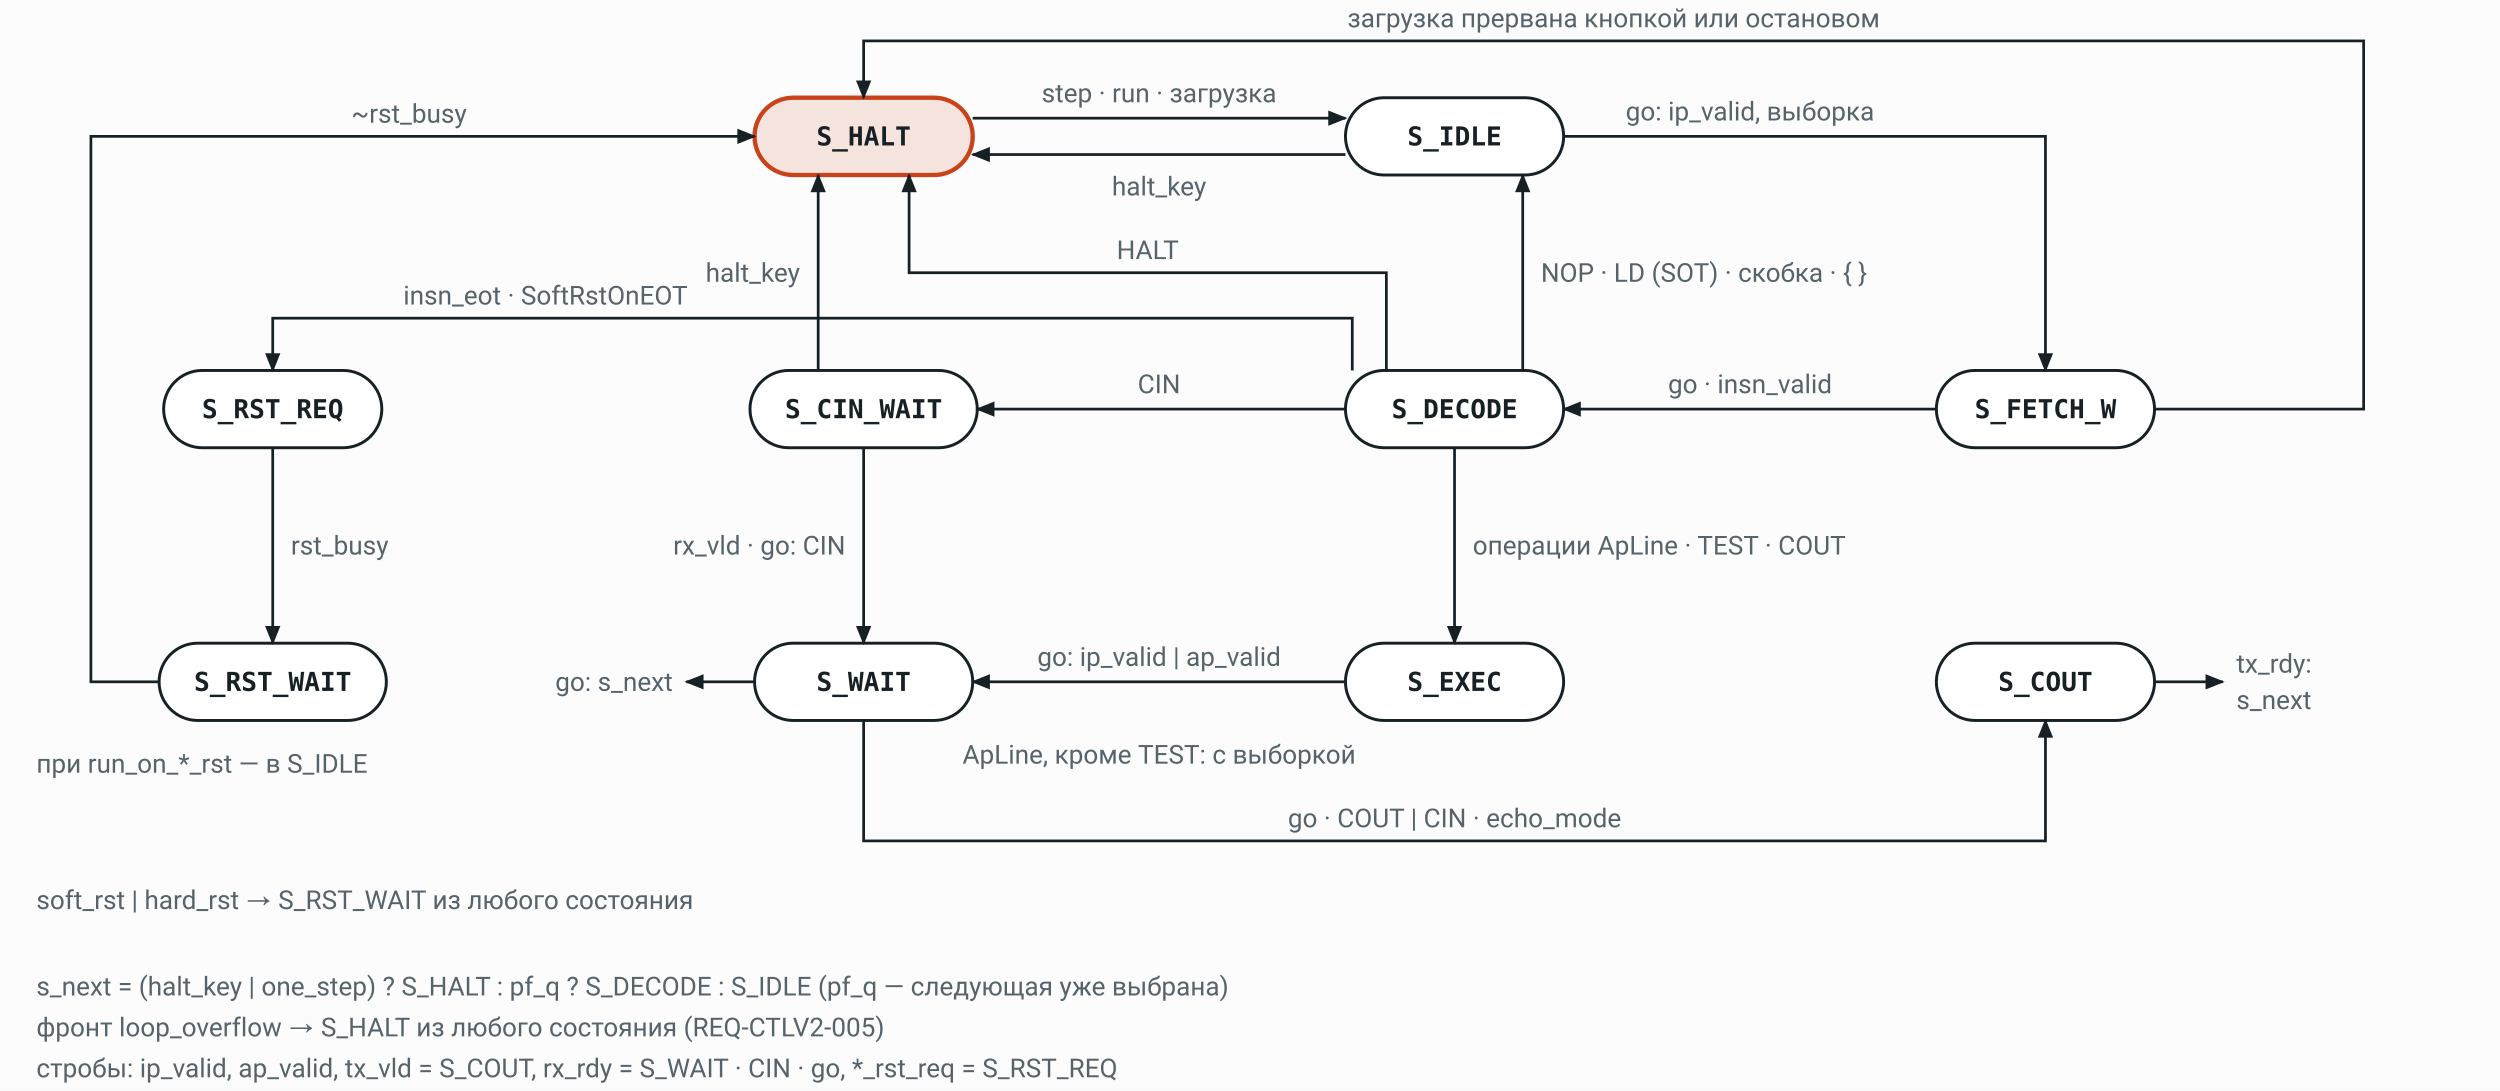
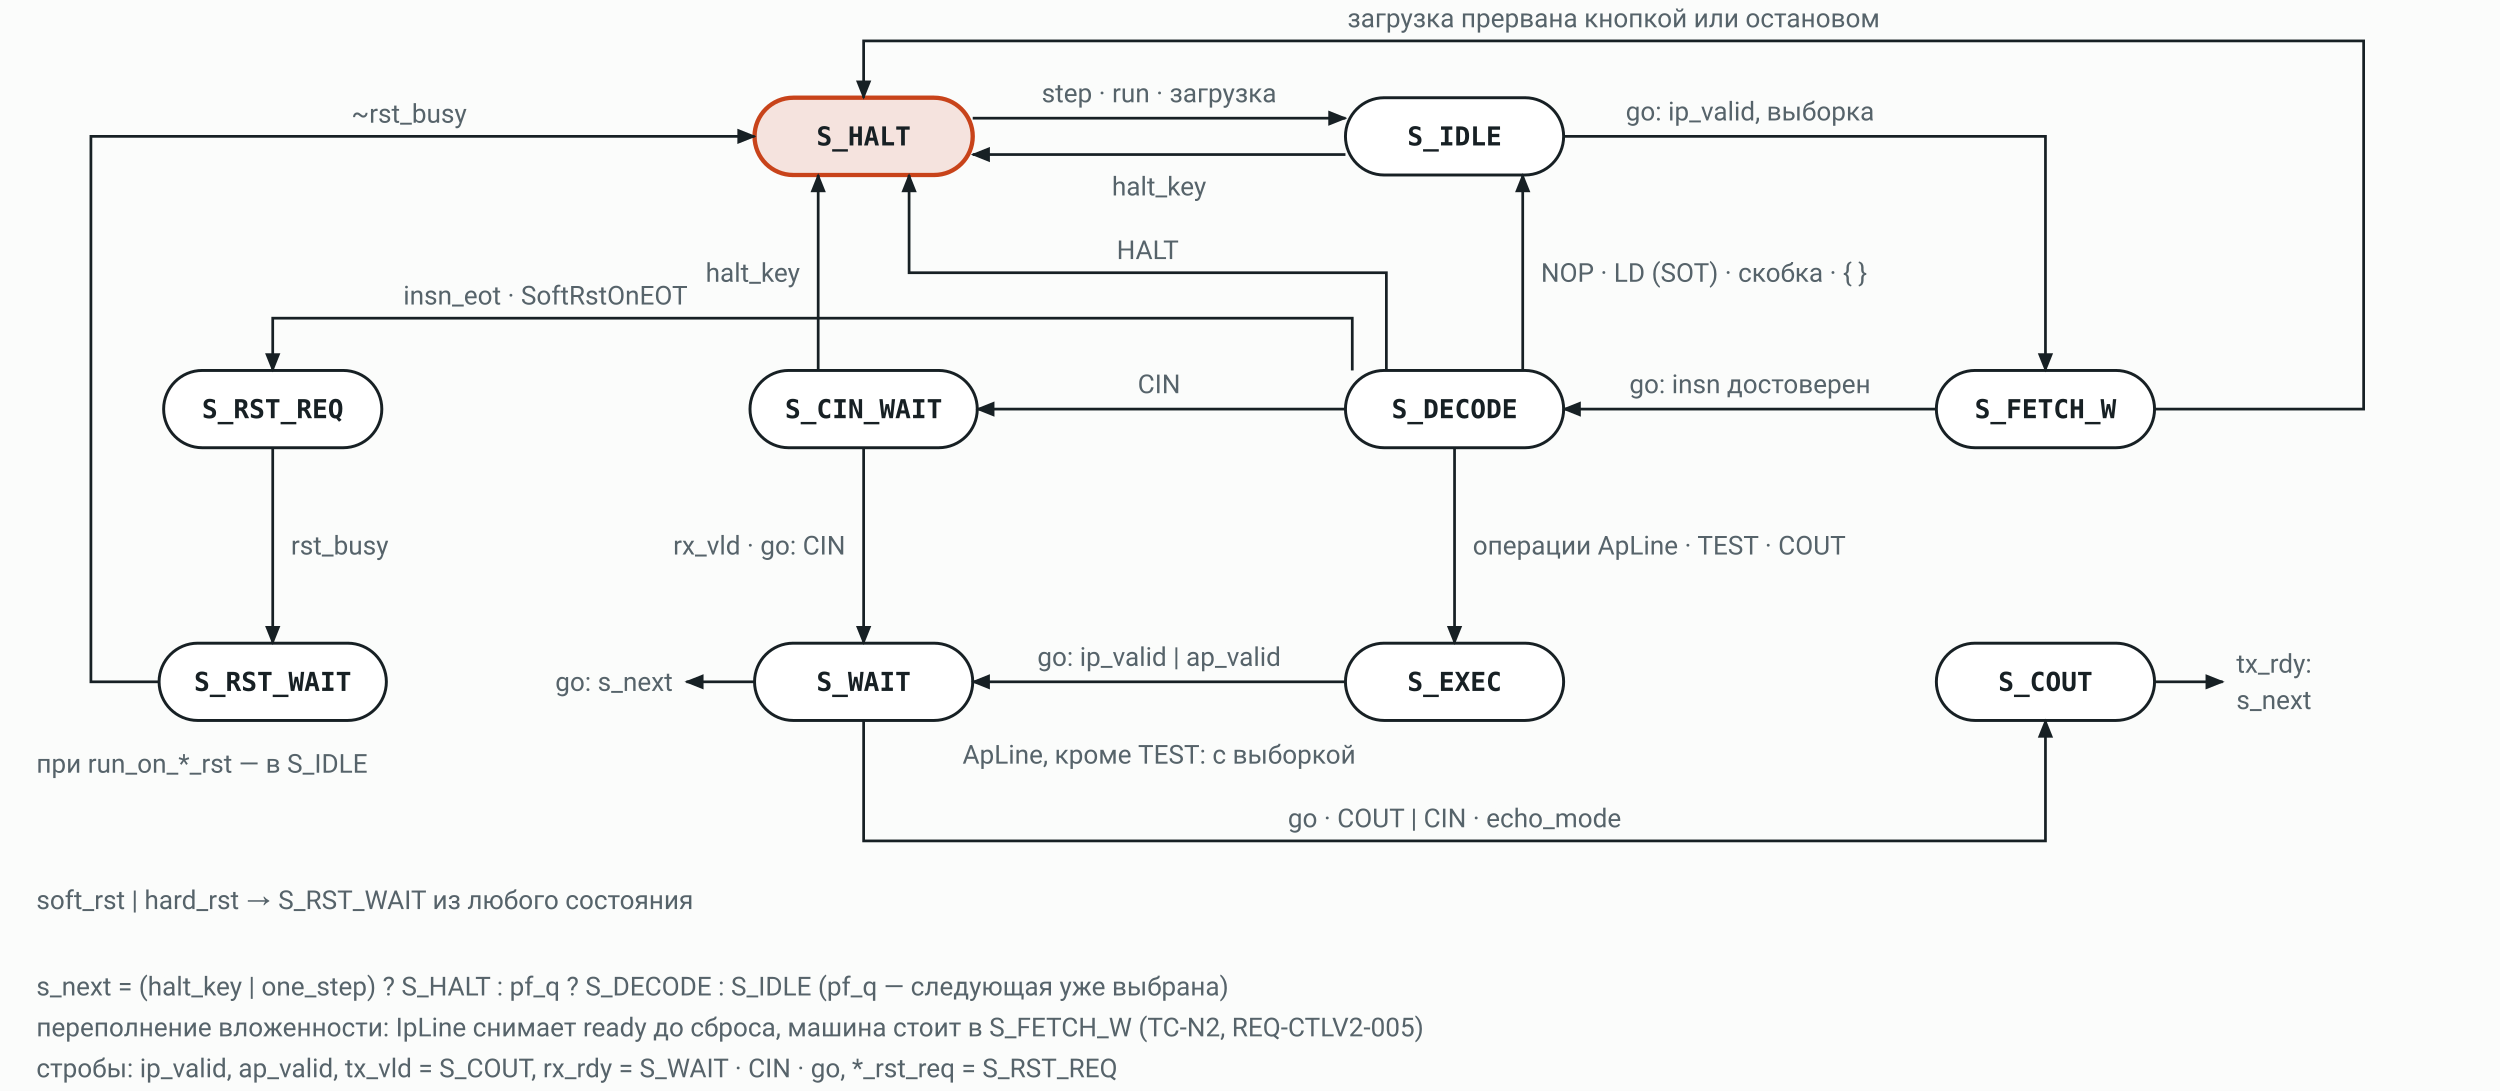
<svg xmlns="http://www.w3.org/2000/svg" viewBox="0 0 1100 480" width="1100" height="480" class="dg" role="img" aria-label="Автомат MachineCtrl: S_IDLE выдаёт выборку, S_DECODE дешифрует, S_EXEC выдаёт одну операцию линии выборки или линии данных (операции ApLine, кроме TEST, — вместе с выборкой следующей), S_WAIT ждёт её окончания; после каждой инструкции — в IDLE, сразу в DECODE, если следующая уже выбрана, или в HALT.">
  <style>
.dg { color: #172024; display: block; height: auto; color: #172024; }
.dg text { fill: currentColor; font-family: "PT Sans", "Segoe UI", Roboto, Helvetica, Arial, sans-serif; font-size: 11px; }
.dg .tt { font-family: "PT Sans Narrow", "Arial Narrow", "Roboto Condensed", Arial, sans-serif; font-weight: 700; font-size: 14px; letter-spacing: 0.02em; }
.dg .tm { font-family: "JetBrains Mono", "DejaVu Sans Mono", Consolas, "Liberation Mono", monospace; font-size: 10.5px; }
.dg .tl { fill: #56636a; font-size: 11.5px; }
.dg .tp { font-family: "JetBrains Mono", "DejaVu Sans Mono", Consolas, "Liberation Mono", monospace; font-size: 11px; }
.dg .tpi { font-family: "JetBrains Mono", "DejaVu Sans Mono", Consolas, "Liberation Mono", monospace; font-size: 10px; fill: #56636a; }
.dg .tn { fill: #56636a; font-size: 10.5px; }
.dg .tg { font-family: "JetBrains Mono", "DejaVu Sans Mono", Consolas, "Liberation Mono", monospace; font-size: 13px; font-weight: 700; }
.dg .ts { font-family: "JetBrains Mono", "DejaVu Sans Mono", Consolas, "Liberation Mono", monospace; font-size: 11.5px; font-weight: 600; }
.dg .tf { font-family: "PT Sans Narrow", "Arial Narrow", "Roboto Condensed", Arial, sans-serif; font-size: 13px; letter-spacing: 0.03em; fill: #56636a; }
.dg .tk { font-family: "PT Sans Narrow", "Arial Narrow", "Roboto Condensed", Arial, sans-serif; font-weight: 700; font-size: 14px; }
.dg .ti { font-family: "JetBrains Mono", "DejaVu Sans Mono", Consolas, "Liberation Mono", monospace; font-size: 8.5px; fill: #56636a; }
.dg .tnum { font-family: "JetBrains Mono", "DejaVu Sans Mono", Consolas, "Liberation Mono", monospace; font-size: 11px; font-weight: 700; fill: #c8431a; }
.dg .tacc { fill: #c8431a; font-weight: 700; font-size: 11.5px; }
.dg .blk { fill: #ffffff; stroke: currentColor; stroke-width: 1.2; }
.dg .blk-opt { fill: #ffffff; stroke: currentColor; stroke-width: 1.2; stroke-dasharray: 6 3; }
.dg .blk-acc { fill: rgba(200, 67, 26, 0.13); stroke: #c8431a; stroke-width: 1.6; }
.dg .frame { fill: none; stroke: #56636a; stroke-width: 1; stroke-dasharray: 2 4; }
.dg .w { fill: none; stroke: currentColor; stroke-width: 1.2; }
.dg .wd { fill: none; stroke: currentColor; stroke-width: 1.2; stroke-dasharray: 5 3; }
.dg .wacc { fill: none; stroke: #c8431a; stroke-width: 1.9; }
.dg .wbus { fill: none; stroke: currentColor; stroke-width: 3.2; }
.dg .wthin { fill: none; stroke: #56636a; stroke-width: 1; }
.dg .wv { fill: none; stroke: currentColor; stroke-width: 1.6; }
.dg .wvacc { fill: none; stroke: #c8431a; stroke-width: 2.1; }
.dg .grid { stroke: #c6cfcd; stroke-width: 1; }
.dg .ah { fill: currentColor; }
.dg .ahg { fill: #c8431a; }
.dg .ahw { fill: #a4126e; }
.dg .wwarn { fill: none; stroke: #a4126e; stroke-width: 1.8; stroke-dasharray: 6 3; }
.dg .twarn { fill: #a4126e; font-weight: 700; font-size: 11.5px; }
.dg .tl, .dg .tn, .dg .tacc, .dg .twarn { paint-order: stroke; stroke: #fbfcfb; stroke-width: 4px; stroke-linejoin: round; }
.dg .dot { fill: currentColor; }
.dg .dot-acc { fill: #c8431a; }
.dg .inv { fill: #ffffff; stroke: currentColor; stroke-width: 1.2; }
.dg .st { fill: #ffffff; stroke: currentColor; stroke-width: 1.3; }
.dg .st-acc { fill: rgba(200, 67, 26, 0.13); stroke: #c8431a; stroke-width: 1.9; }
.dg .st-dim { fill: #e3e9e8; stroke: #56636a; stroke-width: 1.1; stroke-dasharray: 4 3; }
.dg .anode { fill: #e3e9e8; stroke: #56636a; stroke-width: 1; }
.dg .kmain { fill: #ffffff; stroke: currentColor; stroke-width: 1.4; }
.dg .kga { fill: #ffffff; stroke: currentColor; stroke-width: 1.2; }
.dg .kgb { fill: #56636a; }
.dg .lit { fill: #c8431a; stroke: #c8431a; }
.dg .halo { fill: rgba(200, 67, 26, 0.13); }
.dg .tgt { fill: none; stroke: #c8431a; stroke-width: 1.3; stroke-dasharray: 3 3; }
.dg .seg { fill: #ffffff; stroke: currentColor; stroke-width: 1.1; }
.dg .seg-acc { fill: rgba(200, 67, 26, 0.13); stroke: #c8431a; stroke-width: 1.4; }
.dg .seg-off { fill: #e3e9e8; stroke: #56636a; stroke-width: 1; }
</style>
  <rect x="0" y="0" width="1100" height="480" fill="#fbfcfb" />
  <defs>
    <marker id="mcfsm-a" viewBox="0 0 10 10" refX="9" refY="5" markerWidth="7" markerHeight="7" orient="auto-start-reverse">
      <path d="M0,1 L10,5 L0,9 z" fill="#172024" stroke="none" stroke-width="0" class="ah" />
    </marker>
    <marker id="mcfsm-ag" viewBox="0 0 10 10" refX="9" refY="5" markerWidth="7" markerHeight="7" orient="auto-start-reverse">
      <path d="M0,1 L10,5 L0,9 z" fill="#c8431a" stroke="none" stroke-width="0" class="ahg" />
    </marker>
    <marker id="mcfsm-aw" viewBox="0 0 10 10" refX="9" refY="5" markerWidth="7" markerHeight="7" orient="auto-start-reverse">
      <path d="M0,1 L10,5 L0,9 z" fill="#a4126e" stroke="none" stroke-width="0" class="ahw" />
    </marker>
  </defs>
  <g transform="translate(0,0)">
    <rect x="332" y="43" width="96" height="34" rx="17" fill="#f5ddd3" stroke="#c8431a" stroke-width="1.9" class="st-acc" />
    <text x="380" y="64" fill="#172024" font-size="11" font-family="sans-serif" class="ts" text-anchor="middle">S_HALT</text>
    <rect x="592" y="43" width="96" height="34" rx="17" fill="#ffffff" stroke="#172024" stroke-width="1.3" class="st" />
    <text x="640" y="64" fill="#172024" font-size="11" font-family="sans-serif" class="ts" text-anchor="middle">S_IDLE</text>
    <rect x="72" y="163" width="96" height="34" rx="17" fill="#ffffff" stroke="#172024" stroke-width="1.3" class="st" />
    <text x="120" y="184" fill="#172024" font-size="11" font-family="sans-serif" class="ts" text-anchor="middle">S_RST_REQ</text>
    <rect x="330" y="163" width="100" height="34" rx="17" fill="#ffffff" stroke="#172024" stroke-width="1.3" class="st" />
    <text x="380" y="184" fill="#172024" font-size="11" font-family="sans-serif" class="ts" text-anchor="middle">S_CIN_WAIT</text>
    <rect x="592" y="163" width="96" height="34" rx="17" fill="#ffffff" stroke="#172024" stroke-width="1.3" class="st" />
    <text x="640" y="184" fill="#172024" font-size="11" font-family="sans-serif" class="ts" text-anchor="middle">S_DECODE</text>
    <rect x="852" y="163" width="96" height="34" rx="17" fill="#ffffff" stroke="#172024" stroke-width="1.3" class="st" />
    <text x="900" y="184" fill="#172024" font-size="11" font-family="sans-serif" class="ts" text-anchor="middle">S_FETCH_W</text>
    <rect x="70" y="283" width="100" height="34" rx="17" fill="#ffffff" stroke="#172024" stroke-width="1.3" class="st" />
    <text x="120" y="304" fill="#172024" font-size="11" font-family="sans-serif" class="ts" text-anchor="middle">S_RST_WAIT</text>
    <rect x="332" y="283" width="96" height="34" rx="17" fill="#ffffff" stroke="#172024" stroke-width="1.3" class="st" />
    <text x="380" y="304" fill="#172024" font-size="11" font-family="sans-serif" class="ts" text-anchor="middle">S_WAIT</text>
    <rect x="592" y="283" width="96" height="34" rx="17" fill="#ffffff" stroke="#172024" stroke-width="1.3" class="st" />
    <text x="640" y="304" fill="#172024" font-size="11" font-family="sans-serif" class="ts" text-anchor="middle">S_EXEC</text>
    <rect x="852" y="283" width="96" height="34" rx="17" fill="#ffffff" stroke="#172024" stroke-width="1.3" class="st" />
    <text x="900" y="304" fill="#172024" font-size="11" font-family="sans-serif" class="ts" text-anchor="middle">S_COUT</text>
    <polyline points="428,52 592,52" fill="none" stroke="#172024" stroke-width="1.2" class="w" marker-end="url(#mcfsm-a)" />
    <text x="510" y="45" fill="#56636a" font-size="11" font-family="sans-serif" class="tl" text-anchor="middle">step · run · загрузка</text>
    <polyline points="592,68 428,68" fill="none" stroke="#172024" stroke-width="1.2" class="w" marker-end="url(#mcfsm-a)" />
    <text x="510" y="86" fill="#56636a" font-size="11" font-family="sans-serif" class="tl" text-anchor="middle">halt_key</text>
    <polyline points="688,60 900,60 900,163" fill="none" stroke="#172024" stroke-width="1.2" class="w" marker-end="url(#mcfsm-a)" />
    <text x="770" y="53" fill="#56636a" font-size="11" font-family="sans-serif" class="tl" text-anchor="middle">go: ip_valid, выборка</text>
    <polyline points="852,180 688,180" fill="none" stroke="#172024" stroke-width="1.2" class="w" marker-end="url(#mcfsm-a)" />
-     <text x="770" y="173" fill="#56636a" font-size="11" font-family="sans-serif" class="tl" text-anchor="middle">go · insn_valid</text>
+     <text x="770" y="173" fill="#56636a" font-size="11" font-family="sans-serif" class="tl" text-anchor="middle">go: insn достоверен</text>
    <polyline points="948,180 1040,180 1040,18 380,18 380,43" fill="none" stroke="#172024" stroke-width="1.2" class="w" marker-end="url(#mcfsm-a)" />
    <text x="710" y="12" fill="#56636a" font-size="11" font-family="sans-serif" class="tl" text-anchor="middle">загрузка прервана кнопкой или остановом</text>
    <polyline points="670,163 670,77" fill="none" stroke="#172024" stroke-width="1.2" class="w" marker-end="url(#mcfsm-a)" />
    <text x="678" y="124" fill="#56636a" font-size="11" font-family="sans-serif" class="tl" text-anchor="start">NOP · LD (SOT) · скобка · { }</text>
    <polyline points="610,163 610,120 400,120 400,77" fill="none" stroke="#172024" stroke-width="1.2" class="w" marker-end="url(#mcfsm-a)" />
    <text x="505" y="114" fill="#56636a" font-size="11" font-family="sans-serif" class="tl" text-anchor="middle">HALT</text>
    <polyline points="595,163 595,140 120,140 120,163" fill="none" stroke="#172024" stroke-width="1.2" class="w" marker-end="url(#mcfsm-a)" />
    <text x="240" y="134" fill="#56636a" font-size="11" font-family="sans-serif" class="tl" text-anchor="middle">insn_eot · SoftRstOnEOT</text>
    <polyline points="592,180 430,180" fill="none" stroke="#172024" stroke-width="1.2" class="w" marker-end="url(#mcfsm-a)" />
    <text x="510" y="173" fill="#56636a" font-size="11" font-family="sans-serif" class="tl" text-anchor="middle">CIN</text>
    <polyline points="360,163 360,77" fill="none" stroke="#172024" stroke-width="1.2" class="w" marker-end="url(#mcfsm-a)" />
    <text x="352" y="124" fill="#56636a" font-size="11" font-family="sans-serif" class="tl" text-anchor="end">halt_key</text>
    <polyline points="380,197 380,283" fill="none" stroke="#172024" stroke-width="1.2" class="w" marker-end="url(#mcfsm-a)" />
    <text x="372" y="244" fill="#56636a" font-size="11" font-family="sans-serif" class="tl" text-anchor="end">rx_vld · go: CIN</text>
    <polyline points="640,197 640,283" fill="none" stroke="#172024" stroke-width="1.2" class="w" marker-end="url(#mcfsm-a)" />
    <text x="648" y="244" fill="#56636a" font-size="11" font-family="sans-serif" class="tl" text-anchor="start">операции ApLine · TEST · COUT</text>
    <polyline points="592,300 428,300" fill="none" stroke="#172024" stroke-width="1.2" class="w" marker-end="url(#mcfsm-a)" />
    <text x="510" y="293" fill="#56636a" font-size="11" font-family="sans-serif" class="tl" text-anchor="middle">go: ip_valid | ap_valid</text>
    <text x="510" y="336" fill="#56636a" font-size="11" font-family="sans-serif" class="tl" text-anchor="middle">ApLine, кроме TEST: с выборкой</text>
    <polyline points="380,317 380,370 900,370 900,317" fill="none" stroke="#172024" stroke-width="1.2" class="w" marker-end="url(#mcfsm-a)" />
    <text x="640" y="364" fill="#56636a" font-size="11" font-family="sans-serif" class="tl" text-anchor="middle">go · COUT | CIN · echo_mode</text>
    <polyline points="120,197 120,283" fill="none" stroke="#172024" stroke-width="1.2" class="w" marker-end="url(#mcfsm-a)" />
    <text x="128" y="244" fill="#56636a" font-size="11" font-family="sans-serif" class="tl" text-anchor="start">rst_busy</text>
    <polyline points="70,300 40,300 40,60 332,60" fill="none" stroke="#172024" stroke-width="1.2" class="w" marker-end="url(#mcfsm-a)" />
    <text x="180" y="54" fill="#56636a" font-size="11" font-family="sans-serif" class="tl" text-anchor="middle">~rst_busy</text>
    <text x="16" y="340" fill="#56636a" font-size="11" font-family="sans-serif" class="tl" text-anchor="start">при run_on_*_rst — в S_IDLE</text>
    <text x="16" y="400" fill="#56636a" font-size="11" font-family="sans-serif" class="tl" text-anchor="start">soft_rst | hard_rst → S_RST_WAIT из любого состояния</text>
    <polyline points="332,300 302,300" fill="none" stroke="#172024" stroke-width="1.2" class="w" marker-end="url(#mcfsm-a)" />
    <text x="296" y="304" fill="#56636a" font-size="11" font-family="sans-serif" class="tl" text-anchor="end">go: s_next</text>
    <polyline points="948,300 978,300" fill="none" stroke="#172024" stroke-width="1.2" class="w" marker-end="url(#mcfsm-a)" />
    <text x="984" y="296" fill="#56636a" font-size="11" font-family="sans-serif" class="tl" text-anchor="start">tx_rdy:</text>
    <text x="984" y="312" fill="#56636a" font-size="11" font-family="sans-serif" class="tl" text-anchor="start">s_next</text>
    <text x="16" y="438" fill="#56636a" font-size="11" font-family="sans-serif" class="tl" text-anchor="start">s_next = (halt_key | one_step) ? S_HALT : pf_q ? S_DECODE : S_IDLE   (pf_q — следующая уже выбрана)</text>
-     <text x="16" y="456" fill="#56636a" font-size="11" font-family="sans-serif" class="tl" text-anchor="start">фронт loop_overflow → S_HALT из любого состояния (REQ-CTLV2-005)</text>
+     <text x="16" y="456" fill="#56636a" font-size="11" font-family="sans-serif" class="tl" text-anchor="start">переполнение вложенности: IpLine снимает ready до сброса, машина стоит в S_FETCH_W (TC-N2, REQ-CTLV2-005)</text>
    <text x="16" y="474" fill="#56636a" font-size="11" font-family="sans-serif" class="tl" text-anchor="start">стробы: ip_valid, ap_valid, tx_vld = S_COUT, rx_rdy = S_WAIT · CIN · go, *_rst_req = S_RST_REQ</text>
  </g>
</svg>
